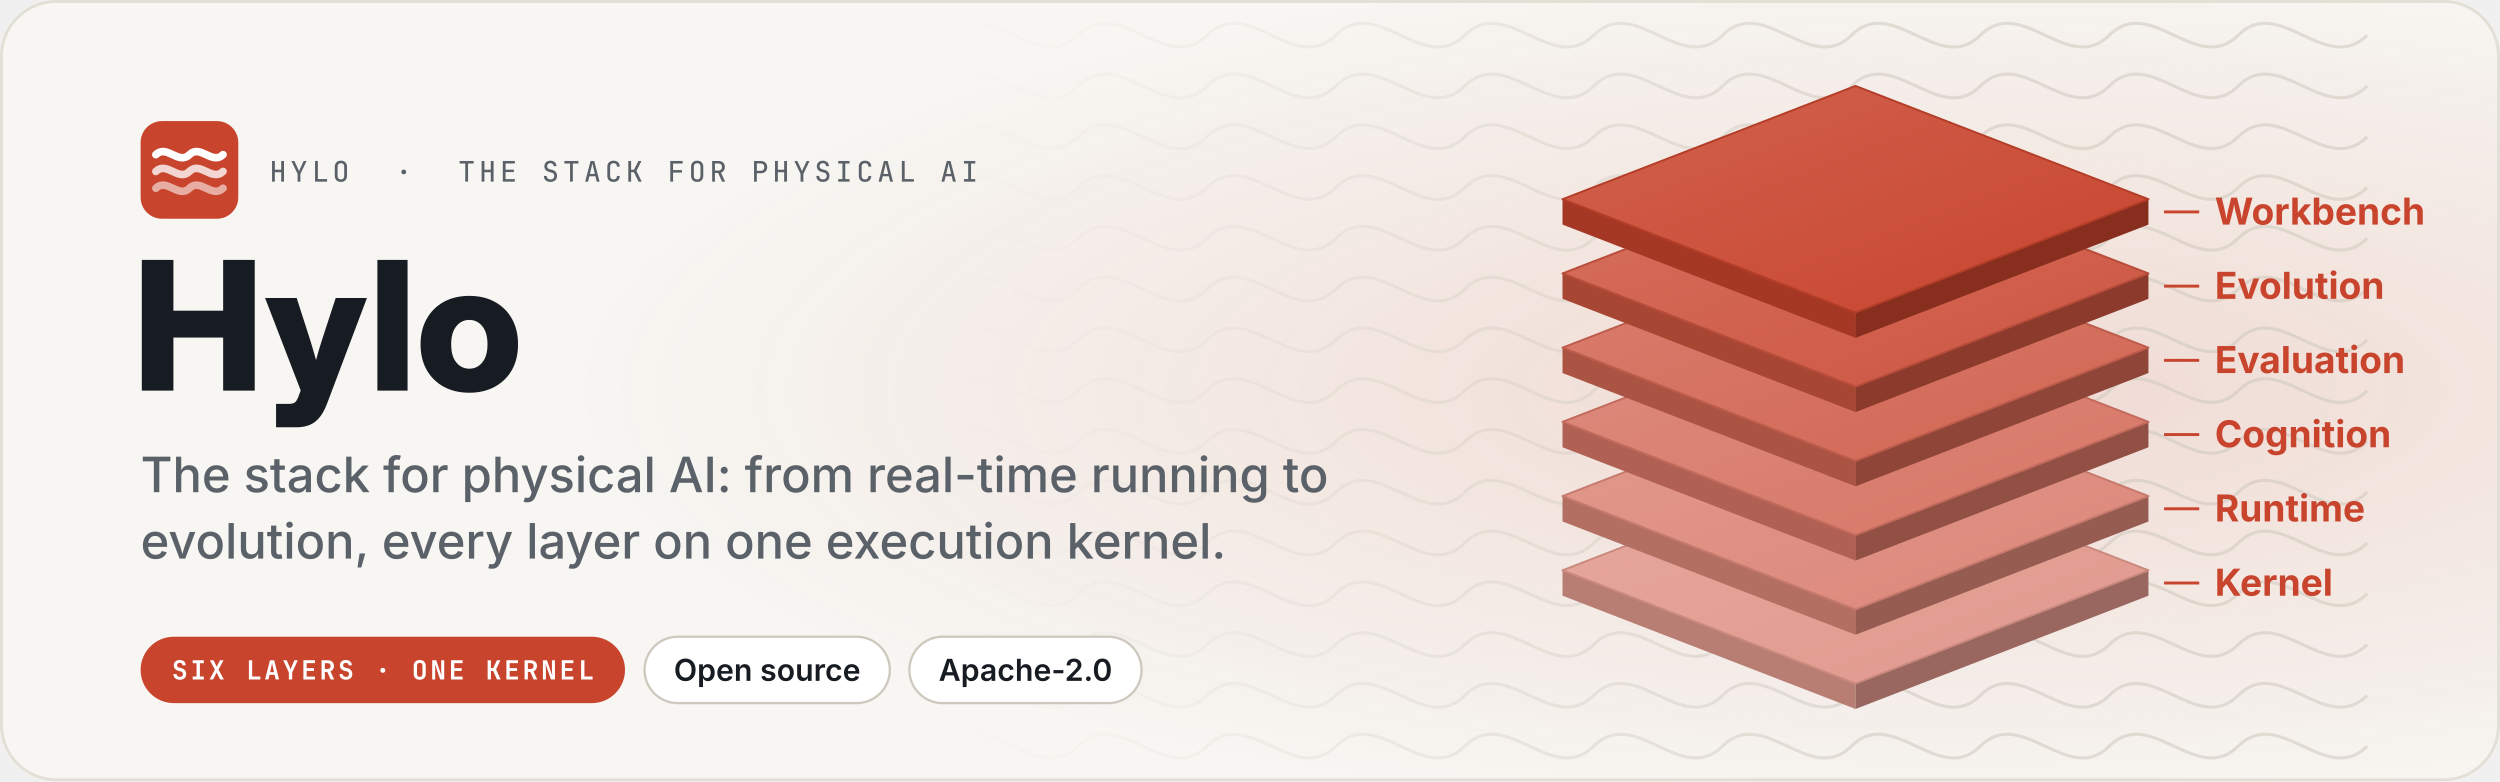
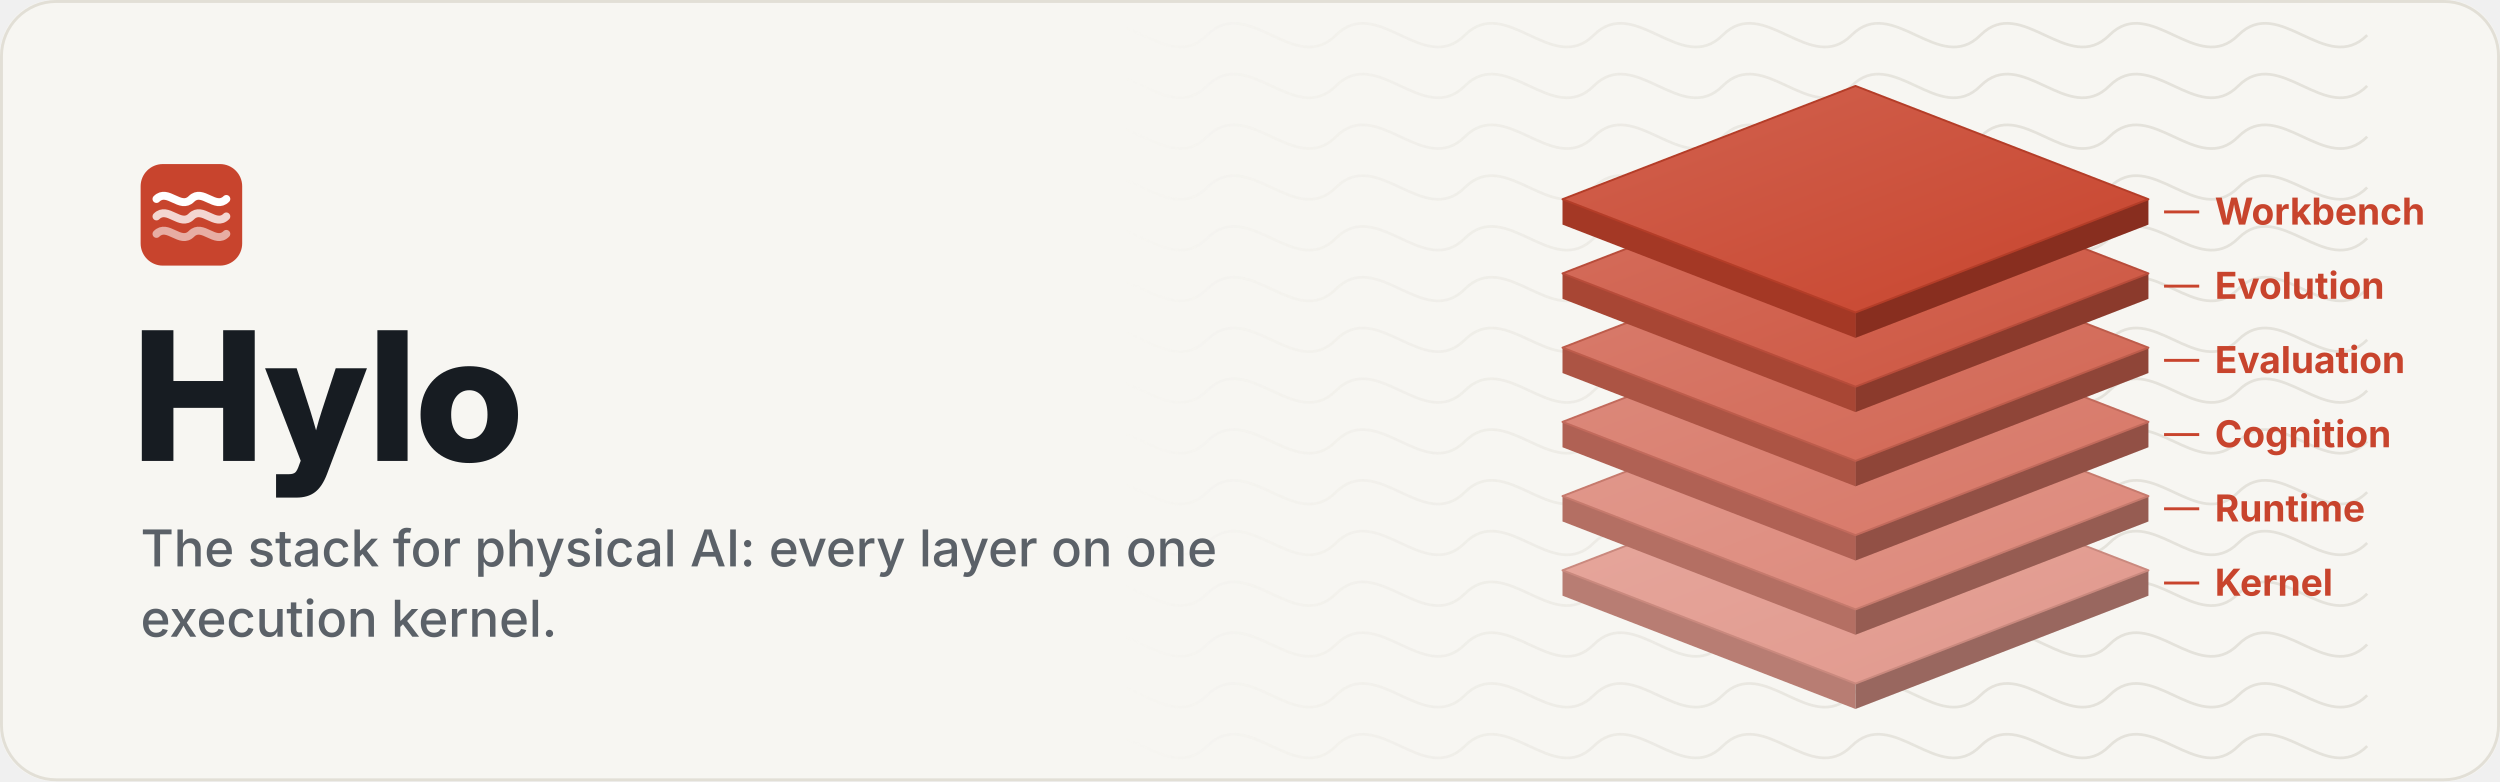
<svg xmlns="http://www.w3.org/2000/svg" viewBox="0 0 1280 400" width="1280" height="400" role="img" aria-labelledby="t d">
  <defs>
    <path id="b271" d="M135 0V1490H440V1083L435 744Q484 822 539 897Q594 972 668 1062L1033 1490H1406L849 845L1422 0H1061L638 644L440 426V0Z" />
    <path id="b384" d="M135 0V1490H716Q970 1490 1110 1358Q1249 1225 1249 1005Q1249 852 1181 744Q1113 635 985 581L1302 0H964L680 532H440V0ZM440 779H660Q934 779 934 1005Q934 1118 866 1178Q799 1238 659 1238H440Z" />
    <path id="b459" d="M449 0 49 1490H382L555 757Q578 654 598 537Q617 420 635 305Q655 420 676 537Q697 654 722 757L904 1490H1221L1402 757Q1427 655 1448 539Q1469 423 1489 309Q1507 423 1526 539Q1546 655 1569 757L1742 1490H2076L1675 0H1327L1129 762Q1109 843 1093 932Q1077 1022 1061 1118Q1047 1025 1032 936Q1017 846 995 762L798 0Z" />
    <path id="b507" d="M440 -22Q280 -22 174 62Q68 147 68 313Q68 438 128 509Q188 580 284 613Q380 646 490 656Q634 670 698 686Q761 701 761 756V761Q761 832 716 871Q670 910 586 910Q499 910 446 872Q393 835 375 781L100 827Q143 972 272 1052Q400 1132 587 1132Q707 1132 816 1094Q924 1056 992 972Q1061 889 1061 753V0H777V155H767Q726 77 645 28Q564 -22 440 -22ZM525 189Q630 189 696 250Q763 311 763 400V521Q745 508 704 498Q664 489 619 482Q574 474 541 470Q458 458 407 423Q356 388 356 321Q356 256 404 222Q451 189 525 189Z" />
    <path id="b578" d="M754 -19Q663 -19 600 12Q537 43 498 88Q458 134 437 179H423V0H128V1490H428V930H437Q457 974 496 1021Q534 1068 598 1100Q661 1132 756 1132Q880 1132 983 1068Q1086 1004 1148 876Q1209 748 1209 557Q1209 371 1149 242Q1089 114 986 48Q883 -19 754 -19ZM662 222Q779 222 840 316Q902 410 902 558Q902 705 841 798Q780 892 662 892Q546 892 484 801Q421 710 421 558Q421 406 484 314Q547 222 662 222Z" />
    <path id="b586" d="M628 -22Q459 -22 336 50Q214 123 148 252Q81 382 81 554Q81 727 148 857Q214 987 336 1060Q459 1132 628 1132Q827 1132 960 1032Q1093 933 1125 760L846 708Q827 795 772 846Q718 896 631 896Q511 896 449 802Q387 707 387 555Q387 405 449 310Q511 214 631 214Q718 214 774 266Q830 319 848 409L1127 358Q1095 181 962 80Q829 -22 628 -22Z" />
    <path id="b614" d="M633 -22Q462 -22 338 48Q214 118 148 247Q81 376 81 553Q81 726 148 856Q214 986 334 1059Q455 1132 618 1132Q764 1132 883 1070Q1002 1008 1072 882Q1143 756 1143 565V481H378Q383 344 454 274Q525 204 638 204Q717 204 774 238Q830 271 854 336L1126 285Q1085 146 956 62Q828 -22 633 -22ZM380 669H854Q843 778 784 842Q725 906 621 906Q513 906 451 840Q389 773 380 669Z" />
    <path id="b658" d="M625 -442Q415 -442 287 -365Q159 -288 122 -168L380 -96Q401 -143 458 -184Q514 -224 623 -224Q737 -224 803 -172Q869 -119 869 -8V198H846Q815 130 744 73Q672 16 536 16Q410 16 307 75Q204 134 142 255Q81 376 81 561Q81 750 144 877Q206 1004 310 1068Q413 1132 537 1132Q631 1132 695 1100Q759 1068 798 1021Q838 974 858 930H871V1118H1166V9Q1166 -142 1096 -242Q1027 -343 904 -392Q782 -442 625 -442ZM630 244Q745 244 808 328Q870 413 870 563Q870 712 808 802Q746 892 630 892Q512 892 450 800Q389 707 389 563Q389 416 451 330Q513 244 630 244Z" />
    <path id="b670" d="M428 647V0H128V1490H422V904Q471 1013 555 1072Q639 1132 763 1132Q937 1132 1042 1020Q1148 908 1148 711V0H847V659Q847 763 794 822Q740 881 645 881Q549 881 488 820Q428 758 428 647Z" />
    <path id="b689" d="M128 0V1118H428V0ZM278 1264Q210 1264 162 1309Q114 1354 114 1418Q114 1482 162 1527Q210 1572 278 1572Q346 1572 394 1527Q443 1482 443 1418Q443 1354 394 1309Q346 1264 278 1264Z" />
    <path id="b727" d="M128 0V1490H428V688H445L811 1118H1158L740 633L1179 0H826L514 456L428 359V0Z" />
    <path id="b73" d="M786 -20Q587 -20 431 70Q275 160 184 331Q94 502 94 744Q94 987 185 1158Q276 1330 433 1420Q590 1510 786 1510Q955 1510 1092 1448Q1229 1385 1317 1266Q1405 1148 1427 981H1118Q1097 1102 1008 1170Q920 1239 792 1239Q618 1239 511 1110Q404 981 404 744Q404 502 512 376Q619 251 791 251Q918 251 1008 320Q1097 388 1119 510H1428Q1411 371 1330 250Q1249 130 1112 55Q974 -20 786 -20Z" />
    <path id="b736" d="M428 1490V0H128V1490Z" />
    <path id="b766" d="M128 0V1118H406L418 901Q463 1023 550 1079Q637 1135 737 1135Q949 1135 1025 884Q1072 1013 1170 1074Q1269 1135 1384 1135Q1538 1135 1640 1036Q1741 936 1741 754V0H1441V697Q1441 791 1390 838Q1338 884 1263 884Q1178 884 1128 830Q1079 776 1079 688V0H789V705Q789 787 740 836Q692 884 615 884Q536 884 482 830Q428 777 428 676V0Z" />
    <path id="b773" d="M428 647V0H128V1118H411L415 887Q462 1004 548 1068Q634 1132 763 1132Q937 1132 1042 1020Q1147 908 1147 711V0H847V659Q847 763 794 822Q740 881 645 881Q549 881 488 820Q428 758 428 647Z" />
    <path id="b790" d="M628 -22Q460 -22 337 50Q214 123 148 252Q81 382 81 554Q81 727 148 857Q214 987 337 1060Q460 1132 628 1132Q796 1132 919 1060Q1042 987 1108 857Q1175 727 1175 554Q1175 382 1108 252Q1042 123 919 50Q796 -22 628 -22ZM628 214Q748 214 809 311Q870 408 870 555Q870 703 809 800Q748 896 628 896Q508 896 448 800Q387 703 387 555Q387 408 448 311Q508 214 628 214Z" />
    <path id="b852" d="M128 0V1118H418V923H430Q461 1026 534 1080Q606 1133 700 1133Q751 1133 797 1123V855Q777 861 738 866Q700 870 667 870Q563 870 496 805Q428 740 428 636V0Z" />
    <path id="b889" d="M683 1118V889H474V327Q474 223 576 223Q593 223 624 228Q654 232 671 236L714 11Q664 -4 614 -10Q565 -16 520 -16Q352 -16 263 66Q174 147 174 301V889H20V1118H174V1384H474V1118Z" />
    <path id="b915" d="M513 -14Q339 -14 234 98Q128 210 128 407V1118H428V459Q428 355 482 296Q536 237 630 237Q726 237 786 298Q847 360 847 471V1118H1148V0H864L860 232Q813 113 726 50Q640 -14 513 -14Z" />
    <path id="b95" d="M135 0V1490H1132V1237H440V877H1080V628H440V253H1134V0Z" />
    <path id="b980" d="M443 0 31 1118H350L538 538Q561 463 580 387Q600 311 618 233Q635 311 654 386Q672 462 696 538L882 1118H1197L784 0Z" />
    <path id="dx161" d="M96 0V1490H456V911H1023V1490H1383V0H1023V605H456V0Z" />
    <path id="dx736" d="M440 1490V0H96V1490Z" />
    <path id="dx790" d="M608 -24Q442 -24 317 44Q192 112 122 236Q52 360 52 528Q52 694 122 818Q192 943 317 1012Q442 1080 608 1080Q773 1080 898 1012Q1024 943 1094 818Q1163 694 1163 528Q1163 360 1094 236Q1024 113 898 44Q773 -24 608 -24ZM608 250Q698 250 756 322Q815 394 815 528Q815 662 756 734Q698 806 608 806Q518 806 460 734Q401 662 401 528Q401 394 459 322Q517 250 608 250Z" />
    <path id="dx998" d="M129 -418V-151H275Q329 -151 351 -128Q373 -104 392 -46L410 2L4 1056H364L520 570Q537 515 553 460Q569 405 585 349Q600 405 616 460Q633 515 650 570L809 1056H1165L710 -149Q656 -292 574 -355Q493 -418 360 -418Z" />
-     <path id="m1459" d="M805 724V533H143V724Z" />
-     <path id="m1501" d="M125 -371 213 214H450L285 -371Z" />
    <path id="m1502" d="M311 -15Q249 -15 206 28Q163 70 163 132Q163 194 206 237Q249 280 311 280Q373 280 416 237Q458 194 458 132Q458 70 416 28Q373 -15 311 -15Z" />
    <path id="m1505" d="M311 -15Q249 -15 206 28Q163 70 163 132Q163 194 206 237Q249 280 311 280Q373 280 416 237Q458 194 458 132Q458 70 416 28Q373 -15 311 -15ZM311 772Q249 772 206 814Q163 857 163 919Q163 981 206 1024Q249 1067 311 1067Q373 1067 416 1024Q458 981 458 919Q458 857 416 814Q373 772 311 772Z" />
    <path id="m197" d="M393 1490V0H165V1490Z" />
    <path id="m2" d="M51 0 581 1490H861L1401 0H1154L1017 393H431L298 0ZM496 583H950L864 829Q834 918 799 1036Q764 1153 720 1311Q676 1151 642 1032Q607 914 579 829Z" />
    <path id="m411" d="M90 1294V1490H1247V1294H784V0H555V1294Z" />
    <path id="m507" d="M461 -25Q354 -25 268 14Q183 54 133 130Q83 206 83 316Q83 411 120 472Q157 534 219 570Q281 605 358 623Q434 641 513 650Q661 667 728 680Q795 692 795 751V757Q795 850 740 902Q686 953 581 953Q471 953 408 905Q345 857 322 800L115 854Q153 954 224 1015Q295 1076 386 1104Q478 1132 578 1132Q645 1132 721 1116Q797 1100 864 1058Q931 1017 973 940Q1015 863 1015 742V0H802V153H791Q758 87 678 31Q597 -25 461 -25ZM510 152Q599 152 663 188Q727 223 762 280Q796 337 796 403V546Q780 530 728 518Q675 507 617 499Q559 491 525 487Q432 474 366 436Q299 399 299 313Q299 233 358 192Q418 152 510 152Z" />
    <path id="m586" d="M618 -23Q460 -23 343 49Q226 121 161 250Q96 380 96 553Q96 727 161 858Q226 988 343 1060Q460 1132 618 1132Q792 1132 918 1044Q1045 957 1086 802L877 752Q854 839 788 892Q721 946 619 946Q518 946 452 893Q385 840 352 750Q320 661 320 553Q320 446 352 358Q385 269 452 216Q518 163 619 163Q723 163 791 218Q859 274 881 365L1089 315Q1048 157 921 67Q794 -23 618 -23Z" />
    <path id="m614" d="M630 -23Q465 -23 345 48Q225 119 160 248Q96 377 96 551Q96 723 160 854Q223 985 339 1058Q455 1132 611 1132Q738 1132 852 1076Q967 1019 1038 896Q1110 772 1110 570V492H317Q323 330 409 244Q495 159 632 159Q724 159 790 199Q857 239 886 317L1093 268Q1053 137 931 57Q809 -23 630 -23ZM318 656H892Q880 788 810 869Q739 950 612 950Q480 950 404 864Q327 777 318 656Z" />
    <path id="m647" d="M702 1118V939H452V0H232V939H20V1118H232V1246Q232 1350 278 1420Q325 1490 400 1525Q476 1560 565 1560Q631 1560 678 1550Q726 1539 749 1530L698 1352Q682 1356 658 1362Q634 1368 600 1368Q521 1368 486 1329Q452 1290 452 1216V1118Z" />
-     <path id="m658" d="M616 -442Q422 -442 305 -371Q188 -300 141 -199L325 -112Q345 -144 378 -180Q412 -215 468 -240Q525 -265 615 -265Q742 -265 822 -204Q902 -144 902 -15V203H883Q863 166 828 123Q792 80 728 48Q665 17 563 17Q431 17 326 79Q220 141 158 262Q96 384 96 563Q96 741 158 868Q219 996 325 1064Q431 1132 566 1132Q669 1132 734 1098Q798 1063 834 1017Q871 971 890 936H906V1118H1121V-16Q1121 -163 1054 -257Q987 -351 873 -396Q759 -442 616 -442ZM614 200Q754 200 828 297Q903 394 903 566Q903 734 830 840Q756 945 614 945Q517 945 452 894Q386 844 354 758Q321 673 321 566Q321 402 396 301Q470 200 614 200Z" />
    <path id="m670" d="M368 662V0H148V1490H366V917Q419 1028 504 1080Q589 1132 704 1132Q875 1132 980 1024Q1085 917 1085 710V0H864V683Q864 804 801 872Q738 940 628 940Q516 940 442 868Q368 795 368 662Z" />
    <path id="m689" d="M148 0V1118H368V0ZM259 1289Q202 1289 162 1327Q121 1365 121 1419Q121 1474 162 1512Q202 1550 259 1550Q316 1550 357 1512Q398 1474 398 1419Q398 1365 357 1327Q316 1289 259 1289Z" />
    <path id="m727" d="M148 0V1490H368V646H388L829 1118H1093L643 636L1124 0H852L475 501L368 394V0Z" />
    <path id="m736" d="M368 1490V0H148V1490Z" />
-     <path id="m766" d="M148 0V1118H357L362 909Q405 1025 491 1081Q577 1137 677 1137Q786 1137 858 1075Q930 1013 963 902Q1005 1015 1102 1076Q1198 1137 1317 1137Q1416 1137 1496 1094Q1576 1051 1624 966Q1671 881 1671 754V0H1451V732Q1451 844 1388 894Q1326 944 1241 944Q1137 944 1078 880Q1018 816 1018 716V0H801V746Q801 836 744 890Q686 944 597 944Q505 944 436 880Q368 817 368 695V0Z" />
    <path id="m773" d="M368 662V0H148V1118H358L359 903Q411 1021 498 1076Q586 1132 704 1132Q875 1132 980 1024Q1084 917 1084 710V0H864V683Q864 804 801 872Q738 940 628 940Q516 940 442 868Q368 795 368 662Z" />
    <path id="m790" d="M618 -23Q461 -23 344 49Q226 121 161 250Q96 380 96 553Q96 727 161 858Q226 988 344 1060Q461 1132 618 1132Q776 1132 894 1060Q1011 988 1076 858Q1141 727 1141 553Q1141 380 1076 250Q1011 121 894 49Q776 -23 618 -23ZM618 163Q720 163 786 216Q853 270 886 358Q918 447 918 553Q918 660 886 750Q853 839 786 892Q720 946 618 946Q517 946 451 892Q385 839 352 750Q320 660 320 553Q320 447 352 358Q385 270 451 216Q517 163 618 163Z" />
    <path id="m843" d="M148 -418V1118H362V936H380Q399 970 434 1016Q470 1063 534 1098Q598 1132 703 1132Q837 1132 942 1064Q1048 996 1109 867Q1170 738 1170 556Q1170 376 1110 246Q1050 116 944 47Q839 -22 703 -22Q601 -22 537 12Q473 47 436 93Q400 139 380 175H368V-418ZM654 165Q750 165 814 217Q879 269 912 358Q945 447 945 558Q945 668 912 756Q880 843 816 894Q751 945 654 945Q512 945 438 838Q364 732 364 558Q364 383 439 274Q514 165 654 165Z" />
    <path id="m852" d="M148 0V1118H361V938H373Q403 1029 480 1082Q558 1134 656 1134Q677 1134 704 1132Q732 1130 749 1128V918Q737 921 703 926Q669 930 634 930Q519 930 444 860Q368 789 368 679V0Z" />
    <path id="m871" d="M549 -23Q367 -23 248 56Q128 134 98 283L305 326Q350 155 551 155Q658 155 720 200Q783 244 783 306Q783 412 626 447L438 490Q130 559 130 799Q130 899 186 974Q241 1049 338 1090Q436 1132 563 1132Q744 1132 847 1054Q950 977 986 853L789 810Q768 869 716 914Q664 958 565 958Q474 958 413 917Q352 876 352 813Q352 757 392 722Q433 688 525 667L705 627Q1010 558 1010 325Q1010 223 952 144Q893 66 789 22Q685 -23 549 -23Z" />
    <path id="m889" d="M626 1118V939H403V302Q403 235 432 204Q460 172 525 172Q543 172 570 176Q598 180 618 184L657 8Q622 -4 582 -10Q541 -15 503 -15Q351 -15 267 64Q183 142 183 284V939H20V1118H183V1384H403V1118Z" />
    <path id="m915" d="M529 -14Q358 -14 253 94Q148 201 148 408V1118H368V435Q368 314 432 246Q495 178 604 178Q716 178 790 250Q864 323 864 456V1118H1085V0H874L873 217Q820 95 732 40Q645 -14 529 -14Z" />
    <path id="m980" d="M468 0 46 1118H284L505 483Q531 409 551 336Q571 262 590 188Q608 261 628 335Q648 409 673 483L894 1118H1130L708 0Z" />
    <path id="m993" d="M57 0 439 574 80 1118H328L454 915Q490 856 519 802Q548 747 575 696Q602 747 630 802Q657 856 694 915L823 1118H1067L703 566L1084 0H837L687 238Q652 294 624 346Q595 398 568 448Q543 398 516 346Q489 294 454 238L302 0Z" />
    <path id="m998" d="M133 -402 187 -223 212 -229Q297 -252 356 -224Q416 -195 447 -87L471 -5L46 1118H284L505 483Q530 409 549 337Q568 265 586 193Q605 265 625 338Q645 410 671 483L896 1118H1132L646 -155Q595 -289 508 -358Q422 -426 287 -426Q235 -426 194 -418Q154 -411 133 -402Z" />
-     <path id="mono1" d="M46 0 235 730H366L554 0H453L407 190H193L147 0ZM213 272H387L335 490Q320 550 311 592Q302 634 300 649Q298 634 289 592Q280 550 266 491Z" />
-     <path id="mono122" d="M88 0V730H325Q395 730 446 703Q497 676 525 628Q553 579 553 512Q553 446 525 398Q497 349 446 322Q394 295 325 295H187V0ZM187 383H325Q383 383 417 418Q451 454 451 512Q451 571 417 606Q383 642 325 642H187Z" />
-     <path id="mono125" d="M89 0V730H315Q382 730 432 704Q482 677 510 630Q538 582 538 518Q538 444 500 391Q463 338 401 316L548 0H439L300 305H187V0ZM187 393H315Q371 393 404 427Q436 461 436 517Q436 574 403 608Q370 642 315 642H187Z" />
-     <path id="mono129" d="M304 -10Q196 -10 132 46Q68 103 68 202H167Q167 144 204 111Q241 78 304 78Q364 78 400 112Q435 145 435 201Q435 243 412 274Q389 306 347 317L239 346Q168 366 126 418Q85 471 85 543Q85 602 112 646Q138 691 186 716Q234 740 297 740Q361 740 410 716Q458 691 485 647Q512 603 512 545H414Q414 593 382 623Q349 653 297 653Q245 653 214 623Q182 593 182 545Q182 506 203 480Q224 453 262 442L373 412Q448 392 490 336Q532 279 532 201Q532 137 504 90Q476 42 424 16Q373 -10 304 -10Z" />
-     <path id="mono137" d="M251 0V640H53V730H547V640H350V0Z" />
-     <path id="mono168" d="M251 0V271L32 730H137L272 442Q284 416 292 395Q299 374 301 365Q304 374 312 395Q319 416 332 442L466 730H568L350 271V0Z" />
-     <path id="mono27" d="M308 -10Q207 -10 148 46Q88 103 88 202V529Q88 627 148 684Q207 740 308 740Q408 740 468 683Q527 626 527 529H428Q428 588 396 620Q364 652 308 652Q251 652 219 620Q187 588 187 529V202Q187 142 219 110Q251 78 308 78Q364 78 396 110Q428 142 428 202H527Q527 104 468 47Q408 -10 308 -10Z" />
-     <path id="mono37" d="M97 0V730H522V641H195V424H487V338H195V89H522V0Z" />
-     <path id="mono56" d="M91 0V730H527V639H188V409H501V319H190V0Z" />
-     <path id="mono64" d="M89 0V730H188V422H412V730H511V0H412V332H188V0Z" />
-     <path id="mono67" d="M101 0V90H250V640H101V730H499V640H350V90H499V0Z" />
-     <path id="mono81" d="M88 0V730H187V420H289L445 730H553L376 379L562 0H450L287 333H187V0Z" />
-     <path id="mono818" d="M300 259Q262 259 238 282Q215 305 215 341Q215 379 238 403Q262 427 300 427Q338 427 362 403Q385 379 385 341Q385 305 362 282Q338 259 300 259Z" />
-     <path id="mono83" d="M128 0V730H227V90H552V0Z" />
-     <path id="mono96" d="M300 -10Q200 -10 142 48Q84 106 84 212V519Q84 624 142 682Q200 740 300 740Q400 740 458 682Q516 625 516 519V212Q516 106 458 48Q400 -10 300 -10ZM300 78Q356 78 386 110Q417 142 417 202V529Q417 588 387 620Q357 652 300 652Q243 652 213 620Q183 588 183 529V202Q183 142 214 110Q244 78 300 78Z" />
-     <path id="monob1" d="M35 0 219 730H380L565 0H437L397 177H203L163 0ZM226 279H374L330 475Q319 524 311 564Q303 603 300 621Q297 603 289 564Q281 524 270 476Z" />
-     <path id="monob125" d="M77 0V730H307Q380 730 434 703Q487 676 517 628Q547 579 547 513Q547 440 511 386Q475 331 414 308L557 0H420L292 290H201V0ZM201 400H307Q360 400 390 429Q420 458 420 509Q420 560 390 590Q359 620 307 620H201Z" />
-     <path id="monob129" d="M303 -10Q229 -10 174 16Q118 42 88 90Q57 139 57 206H180Q180 157 214 128Q247 99 303 99Q357 99 388 128Q420 156 420 204Q420 240 400 268Q379 295 341 305L243 330Q164 350 118 405Q72 460 72 536Q72 629 133 684Q194 740 296 740Q365 740 416 715Q468 690 496 644Q524 599 524 538H402Q402 580 373 606Q344 632 296 632Q249 632 222 606Q194 581 194 540Q194 506 214 484Q233 462 268 452L369 427Q450 407 496 347Q543 287 543 204Q543 139 514 91Q484 43 430 16Q376 -10 303 -10Z" />
-     <path id="monob167" d="M28 0 230 374 40 730H180L272 547Q282 527 290 508Q298 490 302 480Q305 490 313 508Q321 527 331 547L424 730H560L370 377L572 0H432L329 202Q319 221 310 240Q302 260 298 271Q294 260 286 241Q278 222 268 202L164 0Z" />
-     <path id="monob168" d="M237 0V265L23 730H155L268 477Q281 447 290 418Q299 389 302 373Q306 389 314 418Q323 447 336 477L447 730H577L363 265V0Z" />
-     <path id="monob37" d="M88 0V730H526V620H211V430H491V324H211V110H526V0Z" />
-     <path id="monob67" d="M90 0V113H237V617H90V730H510V617H363V113H510V0Z" />
-     <path id="monob81" d="M76 0V730H201V432H287L426 730H561L397 382L569 0H430L286 323H201V0Z" />
-     <path id="monob818" d="M300 255Q258 255 232 280Q207 306 207 347Q207 388 232 414Q258 440 300 440Q342 440 368 414Q393 388 393 347Q393 306 368 280Q342 255 300 255Z" />
-     <path id="monob83" d="M121 0V730H246V113H556V0Z" />
-     <path id="monob90" d="M72 0V730H225L428 140Q425 172 422 216Q419 259 416 304Q414 349 414 384V730H528V0H375L174 590Q176 561 179 520Q182 479 184 436Q186 393 186 357V0Z" />
-     <path id="monob96" d="M300 -10Q195 -10 134 50Q72 110 72 216V514Q72 620 134 680Q195 740 300 740Q405 740 466 680Q528 620 528 515V216Q528 110 466 50Q405 -10 300 -10ZM300 100Q351 100 377 128Q403 155 403 206V524Q403 575 377 602Q351 630 300 630Q249 630 223 602Q197 575 197 524V206Q197 155 223 128Q249 100 300 100Z" />
-     <path id="sb1341" d="M676 -20Q404 -20 254 180Q103 381 103 744Q103 1106 254 1308Q405 1510 676 1510Q946 1510 1097 1308Q1248 1106 1248 744Q1248 381 1098 180Q947 -20 676 -20ZM676 204Q822 204 900 345Q979 486 979 744Q979 1003 900 1145Q822 1287 676 1287Q530 1287 451 1144Q372 1002 372 744Q372 486 450 345Q529 204 676 204Z" />
-     <path id="sb1343" d="M134 0V192L651 701Q760 812 817 891Q874 970 874 1065Q874 1170 804 1231Q733 1292 627 1292Q515 1292 448 1226Q381 1159 381 1044H126Q126 1185 190 1290Q255 1395 369 1452Q483 1510 630 1510Q779 1510 892 1454Q1005 1398 1068 1300Q1131 1203 1131 1078Q1131 996 1100 916Q1068 836 988 737Q908 638 763 498L504 234V223H1153V0Z" />
-     <path id="sb1459" d="M811 728V513H141V728Z" />
-     <path id="sb1502" d="M326 -17Q259 -17 212 29Q166 75 166 143Q166 210 212 256Q259 302 326 302Q394 302 440 256Q487 210 487 143Q487 75 440 29Q394 -17 326 -17Z" />
-     <path id="sb2" d="M50 0 570 1490H909L1441 0H1148L1021 369H464L342 0ZM535 584H948L883 774Q850 877 814 1002Q779 1127 737 1282Q697 1126 663 1000Q629 873 598 774Z" />
-     <path id="sb321" d="M788 -20Q592 -20 438 71Q283 162 193 333Q103 504 103 744Q103 985 193 1156Q283 1328 438 1419Q592 1510 788 1510Q983 1510 1138 1419Q1292 1328 1382 1156Q1471 985 1471 744Q1471 503 1382 332Q1292 162 1138 71Q983 -20 788 -20ZM788 219Q970 219 1086 354Q1202 489 1202 744Q1202 1000 1086 1136Q970 1271 788 1271Q605 1271 488 1136Q371 1000 371 744Q371 490 488 354Q605 219 788 219Z" />
-     <path id="sb507" d="M450 -23Q344 -23 259 16Q174 54 125 129Q76 204 76 314Q76 440 138 510Q199 579 296 610Q394 642 502 653Q648 669 713 682Q778 696 778 754V759Q778 841 728 886Q678 932 583 932Q485 932 427 889Q369 846 349 791L108 840Q157 988 286 1060Q414 1132 582 1132Q661 1132 742 1114Q822 1095 889 1052Q956 1008 997 934Q1038 859 1038 747V0H789V154H779Q742 82 661 30Q580 -23 450 -23ZM517 170Q637 170 708 239Q780 308 780 401V533Q762 519 716 508Q670 498 618 490Q567 483 533 478Q445 466 386 430Q328 394 328 317Q328 245 381 208Q434 170 517 170Z" />
-     <path id="sb586" d="M623 -23Q460 -23 340 50Q220 122 154 252Q89 381 89 553Q89 727 154 858Q220 988 340 1060Q460 1132 623 1132Q810 1132 940 1038Q1069 945 1105 781L862 730Q841 817 780 869Q719 921 625 921Q489 921 422 816Q354 711 354 554Q354 451 384 368Q414 285 474 236Q534 188 625 188Q721 188 782 242Q844 297 865 387L1108 336Q1072 169 942 73Q812 -23 623 -23Z" />
-     <path id="sb614" d="M632 -23Q463 -23 342 48Q220 119 154 248Q89 377 89 552Q89 724 154 854Q218 985 336 1058Q455 1132 615 1132Q751 1132 868 1072Q984 1013 1055 888Q1126 764 1126 568V486H348Q353 337 432 259Q510 181 635 181Q721 181 782 218Q844 255 870 326L1109 277Q1069 142 944 60Q818 -23 632 -23ZM349 663H873Q861 783 796 856Q732 928 616 928Q497 928 428 852Q358 775 349 663Z" />
-     <path id="sb670" d="M398 655V0H138V1490H394V911Q496 1132 733 1132Q906 1132 1011 1022Q1116 912 1116 711V0H855V671Q855 783 797 847Q739 911 637 911Q533 911 466 844Q398 777 398 655Z" />
-     <path id="sb773" d="M398 655V0H138V1118H384L387 895Q487 1132 733 1132Q906 1132 1010 1022Q1115 912 1115 711V0H855V671Q855 783 797 847Q739 911 637 911Q533 911 466 844Q398 777 398 655Z" />
-     <path id="sb790" d="M623 -23Q460 -23 340 50Q220 122 154 252Q89 381 89 553Q89 727 154 858Q220 988 340 1060Q460 1132 623 1132Q786 1132 906 1060Q1026 988 1092 858Q1158 727 1158 553Q1158 381 1092 252Q1026 122 906 50Q786 -23 623 -23ZM623 188Q714 188 774 237Q834 286 864 369Q894 452 894 554Q894 657 864 740Q834 823 774 872Q714 921 623 921Q533 921 473 872Q413 823 384 740Q354 657 354 554Q354 452 384 369Q413 286 473 237Q533 188 623 188Z" />
-     <path id="sb843" d="M138 -418V1118H392V933H409Q428 972 465 1018Q502 1065 566 1098Q630 1132 729 1132Q858 1132 962 1066Q1067 1000 1128 872Q1190 743 1190 557Q1190 373 1130 244Q1069 115 965 48Q861 -20 728 -20Q632 -20 568 12Q505 45 467 91Q429 137 409 177H398V-418ZM658 194Q788 194 856 298Q923 401 923 558Q923 714 856 816Q790 918 658 918Q529 918 461 820Q393 721 393 558Q393 395 462 294Q531 194 658 194Z" />
-     <path id="sb852" d="M138 0V1118H390V931H402Q432 1028 507 1080Q582 1133 678 1133Q728 1133 773 1126V887Q757 891 721 896Q685 900 650 900Q541 900 470 832Q398 765 398 658V0Z" />
-     <path id="sb871" d="M561 -23Q368 -23 242 60Q117 142 88 294L331 340Q375 176 566 176Q662 176 718 214Q775 253 775 310Q775 405 624 438L433 479Q119 547 119 792Q119 896 176 972Q233 1048 334 1090Q436 1132 570 1132Q760 1132 870 1053Q981 974 1015 844L783 798Q763 856 713 897Q663 938 573 938Q491 938 435 902Q379 865 379 808Q379 759 416 728Q452 696 538 677L728 637Q1041 570 1041 335Q1041 229 980 148Q919 68 810 22Q702 -23 561 -23Z" />
-     <path id="sb915" d="M521 -14Q348 -14 243 96Q138 206 138 407V1118H398V447Q398 335 456 271Q515 207 617 207Q721 207 788 274Q855 341 855 463V1118H1116V0H869L867 224Q767 -14 521 -14Z" />
    <clipPath id="cardclip">
      <rect width="1280" height="400" rx="28" />
    </clipPath>
-     <radialGradient id="glow" cx="0.78" cy="0.5" r="0.55">
-       <stop offset="0" stop-color="#c8442d" stop-opacity="0.16" />
-       <stop offset="1" stop-color="#c8442d" stop-opacity="0" />
-     </radialGradient>
    <linearGradient id="wavefade" x1="0" y1="0" x2="1" y2="0">
-       <stop offset="0.38" stop-color="#fff" stop-opacity="0" />
-       <stop offset="0.75" stop-color="#fff" stop-opacity="1" />
+       <stop offset="0.45" stop-color="#fff" stop-opacity="0" />
+       <stop offset="0.8" stop-color="#fff" stop-opacity="1" />
    </linearGradient>
    <mask id="wavemask">
      <rect width="1280" height="400" fill="url(#wavefade)" />
    </mask>
    <linearGradient id="slab5" x1="0" y1="0" x2="1" y2="1">
      <stop offset="0" stop-color="#e6a89e" />
      <stop offset="1" stop-color="#e1988c" />
    </linearGradient>
    <linearGradient id="slab4" x1="0" y1="0" x2="1" y2="1">
      <stop offset="0" stop-color="#e29a8e" />
      <stop offset="1" stop-color="#dc8779" />
    </linearGradient>
    <linearGradient id="slab3" x1="0" y1="0" x2="1" y2="1">
      <stop offset="0" stop-color="#dd8c7e" />
      <stop offset="1" stop-color="#d77666" />
    </linearGradient>
    <linearGradient id="slab2" x1="0" y1="0" x2="1" y2="1">
      <stop offset="0" stop-color="#d97e6f" />
      <stop offset="1" stop-color="#d26653" />
    </linearGradient>
    <linearGradient id="slab1" x1="0" y1="0" x2="1" y2="1">
      <stop offset="0" stop-color="#d5705f" />
      <stop offset="1" stop-color="#cd5540" />
    </linearGradient>
    <linearGradient id="slab0" x1="0" y1="0" x2="1" y2="1">
      <stop offset="0" stop-color="#d1624f" />
      <stop offset="1" stop-color="#c8442d" />
    </linearGradient>
  </defs>
  <g clip-path="url(#cardclip)">
    <rect x="0.0" y="0.0" width="1280.0" height="400.0" rx="0" fill="#f7f6f2" />
-     <rect x="0.0" y="0.0" width="1280.0" height="400.0" rx="0" fill="url(#glow)" />
-     <g mask="url(#wavemask)" fill="none" stroke="#cdc9be" stroke-width="1.6" opacity="0.55">
+     <g mask="url(#wavemask)" fill="none" stroke="#cdc9be" stroke-width="1.4" opacity="0.45">
      <path d="M420 18c21-21 45 21 66 0s45 21 66 0s45 21 66 0s45 21 66 0s45 21 66 0s45 21 66 0s45 21 66 0s45 21 66 0s45 21 66 0s45 21 66 0s45 21 66 0s45 21 66 0" />
      <path d="M420 44c21-21 45 21 66 0s45 21 66 0s45 21 66 0s45 21 66 0s45 21 66 0s45 21 66 0s45 21 66 0s45 21 66 0s45 21 66 0s45 21 66 0s45 21 66 0s45 21 66 0" />
      <path d="M420 70c21-21 45 21 66 0s45 21 66 0s45 21 66 0s45 21 66 0s45 21 66 0s45 21 66 0s45 21 66 0s45 21 66 0s45 21 66 0s45 21 66 0s45 21 66 0s45 21 66 0" />
      <path d="M420 96c21-21 45 21 66 0s45 21 66 0s45 21 66 0s45 21 66 0s45 21 66 0s45 21 66 0s45 21 66 0s45 21 66 0s45 21 66 0s45 21 66 0s45 21 66 0s45 21 66 0" />
      <path d="M420 122c21-21 45 21 66 0s45 21 66 0s45 21 66 0s45 21 66 0s45 21 66 0s45 21 66 0s45 21 66 0s45 21 66 0s45 21 66 0s45 21 66 0s45 21 66 0s45 21 66 0" />
      <path d="M420 148c21-21 45 21 66 0s45 21 66 0s45 21 66 0s45 21 66 0s45 21 66 0s45 21 66 0s45 21 66 0s45 21 66 0s45 21 66 0s45 21 66 0s45 21 66 0s45 21 66 0" />
      <path d="M420 174c21-21 45 21 66 0s45 21 66 0s45 21 66 0s45 21 66 0s45 21 66 0s45 21 66 0s45 21 66 0s45 21 66 0s45 21 66 0s45 21 66 0s45 21 66 0s45 21 66 0" />
      <path d="M420 200c21-21 45 21 66 0s45 21 66 0s45 21 66 0s45 21 66 0s45 21 66 0s45 21 66 0s45 21 66 0s45 21 66 0s45 21 66 0s45 21 66 0s45 21 66 0s45 21 66 0" />
      <path d="M420 226c21-21 45 21 66 0s45 21 66 0s45 21 66 0s45 21 66 0s45 21 66 0s45 21 66 0s45 21 66 0s45 21 66 0s45 21 66 0s45 21 66 0s45 21 66 0s45 21 66 0" />
      <path d="M420 252c21-21 45 21 66 0s45 21 66 0s45 21 66 0s45 21 66 0s45 21 66 0s45 21 66 0s45 21 66 0s45 21 66 0s45 21 66 0s45 21 66 0s45 21 66 0s45 21 66 0" />
      <path d="M420 278c21-21 45 21 66 0s45 21 66 0s45 21 66 0s45 21 66 0s45 21 66 0s45 21 66 0s45 21 66 0s45 21 66 0s45 21 66 0s45 21 66 0s45 21 66 0s45 21 66 0" />
      <path d="M420 304c21-21 45 21 66 0s45 21 66 0s45 21 66 0s45 21 66 0s45 21 66 0s45 21 66 0s45 21 66 0s45 21 66 0s45 21 66 0s45 21 66 0s45 21 66 0s45 21 66 0" />
      <path d="M420 330c21-21 45 21 66 0s45 21 66 0s45 21 66 0s45 21 66 0s45 21 66 0s45 21 66 0s45 21 66 0s45 21 66 0s45 21 66 0s45 21 66 0s45 21 66 0s45 21 66 0" />
      <path d="M420 356c21-21 45 21 66 0s45 21 66 0s45 21 66 0s45 21 66 0s45 21 66 0s45 21 66 0s45 21 66 0s45 21 66 0s45 21 66 0s45 21 66 0s45 21 66 0s45 21 66 0" />
      <path d="M420 382c21-21 45 21 66 0s45 21 66 0s45 21 66 0s45 21 66 0s45 21 66 0s45 21 66 0s45 21 66 0s45 21 66 0s45 21 66 0s45 21 66 0s45 21 66 0s45 21 66 0" />
      <path d="M420 408c21-21 45 21 66 0s45 21 66 0s45 21 66 0s45 21 66 0s45 21 66 0s45 21 66 0s45 21 66 0s45 21 66 0s45 21 66 0s45 21 66 0s45 21 66 0s45 21 66 0" />
    </g>
  </g>
  <rect x="0.75" y="0.75" width="1278.5" height="398.5" rx="28" fill="none" stroke="#e2dfd6" stroke-width="1.5" />
  <polygon points="800.0,292.0 950.0,350.0 950.0,363.0 800.0,305.0" fill="#b87d73" />
  <polygon points="950.0,350.0 1100.0,292.0 1100.0,305.0 950.0,363.0" fill="#99675f" />
  <polygon points="950.0,234.0 1100.0,292.0 950.0,350.0 800.0,292.0" fill="url(#slab5)" stroke="#ca897e" stroke-width="1" stroke-linejoin="round" />
  <line x1="1108" y1="298.5" x2="1126" y2="298.5" stroke="#c8442d" stroke-width="1.5" />
  <g transform="translate(1134.0 305.0) scale(0.00928 -0.00928)" fill="#c8442d">
    <use href="#b271" x="0" />
    <use href="#b614" x="1392" />
    <use href="#b852" x="2612" />
    <use href="#b773" x="3461" />
    <use href="#b614" x="4736" />
    <use href="#b736" x="5956" />
  </g>
  <polygon points="800.0,254.0 950.0,312.0 950.0,325.0 800.0,267.0" fill="#b46f63" />
  <polygon points="950.0,312.0 1100.0,254.0 1100.0,267.0 950.0,325.0" fill="#965c52" />
  <polygon points="950.0,196.0 1100.0,254.0 950.0,312.0 800.0,254.0" fill="url(#slab4)" stroke="#c67a6d" stroke-width="1" stroke-linejoin="round" />
  <line x1="1108" y1="260.5" x2="1126" y2="260.5" stroke="#c8442d" stroke-width="1.5" />
  <g transform="translate(1134.0 267.0) scale(0.00928 -0.00928)" fill="#c8442d">
    <use href="#b384" x="0" />
    <use href="#b915" x="1345" />
    <use href="#b773" x="2620" />
    <use href="#b889" x="3895" />
    <use href="#b689" x="4645" />
    <use href="#b766" x="5200" />
    <use href="#b614" x="7069" />
  </g>
  <polygon points="800.0,216.0 950.0,274.0 950.0,287.0 800.0,229.0" fill="#b06154" />
  <polygon points="950.0,274.0 1100.0,216.0 1100.0,229.0 950.0,287.0" fill="#925045" />
  <polygon points="950.0,158.0 1100.0,216.0 950.0,274.0 800.0,216.0" fill="url(#slab3)" stroke="#c26a5c" stroke-width="1" stroke-linejoin="round" />
  <line x1="1108" y1="222.5" x2="1126" y2="222.5" stroke="#c8442d" stroke-width="1.5" />
  <g transform="translate(1134.0 229.0) scale(0.00928 -0.00928)" fill="#c8442d">
    <use href="#b73" x="0" />
    <use href="#b790" x="1515" />
    <use href="#b658" x="2771" />
    <use href="#b773" x="4065" />
    <use href="#b689" x="5340" />
    <use href="#b889" x="5895" />
    <use href="#b689" x="6645" />
    <use href="#b790" x="7200" />
    <use href="#b773" x="8456" />
  </g>
  <polygon points="800.0,178.0 950.0,236.0 950.0,249.0 800.0,191.0" fill="#ac5444" />
  <polygon points="950.0,236.0 1100.0,178.0 1100.0,191.0 950.0,249.0" fill="#8f4538" />
  <polygon points="950.0,120.0 1100.0,178.0 950.0,236.0 800.0,178.0" fill="url(#slab2)" stroke="#bd5c4b" stroke-width="1" stroke-linejoin="round" />
  <line x1="1108" y1="184.5" x2="1126" y2="184.5" stroke="#c8442d" stroke-width="1.5" />
  <g transform="translate(1134.0 191.0) scale(0.00928 -0.00928)" fill="#c8442d">
    <use href="#b95" x="0" />
    <use href="#b980" x="1244" />
    <use href="#b507" x="2452" />
    <use href="#b736" x="3641" />
    <use href="#b915" x="4196" />
    <use href="#b507" x="5471" />
    <use href="#b889" x="6660" />
    <use href="#b689" x="7410" />
    <use href="#b790" x="7965" />
    <use href="#b773" x="9221" />
  </g>
  <polygon points="800.0,140.0 950.0,198.0 950.0,211.0 800.0,153.0" fill="#a84634" />
  <polygon points="950.0,198.0 1100.0,140.0 1100.0,153.0 950.0,211.0" fill="#8b3a2c" />
  <polygon points="950.0,82.0 1100.0,140.0 950.0,198.0 800.0,140.0" fill="url(#slab1)" stroke="#b84c3a" stroke-width="1" stroke-linejoin="round" />
  <line x1="1108" y1="146.5" x2="1126" y2="146.5" stroke="#c8442d" stroke-width="1.5" />
  <g transform="translate(1134.0 153.0) scale(0.00928 -0.00928)" fill="#c8442d">
    <use href="#b95" x="0" />
    <use href="#b980" x="1244" />
    <use href="#b790" x="2435" />
    <use href="#b736" x="3691" />
    <use href="#b915" x="4246" />
    <use href="#b889" x="5521" />
    <use href="#b689" x="6271" />
    <use href="#b790" x="6826" />
    <use href="#b773" x="8082" />
  </g>
  <polygon points="800.0,102.0 950.0,160.0 950.0,173.0 800.0,115.0" fill="#a43825" />
  <polygon points="950.0,160.0 1100.0,102.0 1100.0,115.0 950.0,173.0" fill="#882e1f" />
  <polygon points="950.0,44.0 1100.0,102.0 950.0,160.0 800.0,102.0" fill="url(#slab0)" stroke="#b43d28" stroke-width="1" stroke-linejoin="round" />
  <line x1="1108" y1="108.5" x2="1126" y2="108.5" stroke="#c8442d" stroke-width="1.5" />
  <g transform="translate(1134.0 115.0) scale(0.00928 -0.00928)" fill="#c8442d">
    <use href="#b459" x="0" />
    <use href="#b790" x="2023" />
    <use href="#b852" x="3279" />
    <use href="#b727" x="4145" />
    <use href="#b578" x="5333" />
    <use href="#b614" x="6624" />
    <use href="#b773" x="7844" />
    <use href="#b586" x="9119" />
    <use href="#b670" x="10324" />
  </g>
-   <g transform="translate(72 62) scale(0.7812)">
+   <g transform="translate(72 84) scale(0.8125)">
    <rect width="64" height="64" rx="14" fill="#c8442d" />
    <g fill="none" stroke="#ffffff" stroke-width="5" stroke-linecap="round">
      <path d="M10 22c7-7 15 7 22 0s15 7 22 0" />
      <path d="M10 33c7-7 15 7 22 0s15 7 22 0" opacity=".78" />
      <path d="M10 44c7-7 15 7 22 0s15 7 22 0" opacity=".56" />
    </g>
  </g>
-   <g transform="translate(138.0 93.0) scale(0.0145 -0.0145)" fill="#5b6168">
-     <use href="#mono64" x="0" />
-     <use href="#mono168" x="740" />
-     <use href="#mono83" x="1480" />
-     <use href="#mono96" x="2220" />
-     <use href="#mono818" x="4440" />
-     <use href="#mono137" x="6660" />
-     <use href="#mono64" x="7400" />
-     <use href="#mono37" x="8140" />
-     <use href="#mono129" x="9620" />
-     <use href="#mono137" x="10360" />
-     <use href="#mono1" x="11100" />
-     <use href="#mono27" x="11840" />
-     <use href="#mono81" x="12580" />
-     <use href="#mono56" x="14060" />
-     <use href="#mono96" x="14800" />
-     <use href="#mono125" x="15540" />
-     <use href="#mono122" x="17020" />
-     <use href="#mono64" x="17760" />
-     <use href="#mono168" x="18500" />
-     <use href="#mono129" x="19240" />
-     <use href="#mono67" x="19980" />
-     <use href="#mono27" x="20720" />
-     <use href="#mono1" x="21460" />
-     <use href="#mono83" x="22200" />
-     <use href="#mono1" x="23680" />
-     <use href="#mono67" x="24420" />
-   </g>
-   <g transform="translate(68.3 200.0) scale(0.04492 -0.04492)" fill="#171c22">
+   <g transform="translate(68.3 236.0) scale(0.04492 -0.04492)" fill="#171c22">
    <use href="#dx161" x="0" />
    <use href="#dx998" x="1497" />
    <use href="#dx736" x="2685" />
    <use href="#dx790" x="3221" />
  </g>
-   <g transform="translate(72.0 252.0) scale(0.01221 -0.01221)" fill="#5b6168">
+   <g transform="translate(72.0 290.0) scale(0.0127 -0.0127)" fill="#5b6168">
    <use href="#m411" x="0" />
    <use href="#m670" x="1337" />
    <use href="#m614" x="2569" />
    <use href="#m871" x="4318" />
    <use href="#m889" x="5421" />
    <use href="#m507" x="6128" />
    <use href="#m586" x="7291" />
    <use href="#m727" x="8473" />
    <use href="#m647" x="10164" />
    <use href="#m790" x="10886" />
    <use href="#m852" x="12123" />
    <use href="#m843" x="13461" />
    <use href="#m670" x="14727" />
    <use href="#m998" x="15927" />
    <use href="#m871" x="17105" />
    <use href="#m689" x="18208" />
    <use href="#m586" x="18724" />
    <use href="#m507" x="19926" />
    <use href="#m736" x="21089" />
    <use href="#m2" x="22151" />
    <use href="#m197" x="23603" />
    <use href="#m1505" x="24161" />
-     <use href="#m647" x="25328" />
-     <use href="#m852" x="26105" />
-     <use href="#m790" x="26858" />
-     <use href="#m766" x="28095" />
-     <use href="#m852" x="30460" />
-     <use href="#m614" x="31213" />
-     <use href="#m507" x="32436" />
-     <use href="#m736" x="33599" />
-     <use href="#m1459" x="34115" />
-     <use href="#m889" x="35062" />
-     <use href="#m689" x="35759" />
-     <use href="#m766" x="36275" />
-     <use href="#m614" x="38094" />
-     <use href="#m852" x="39843" />
-     <use href="#m915" x="40635" />
-     <use href="#m773" x="41867" />
-     <use href="#m773" x="43099" />
-     <use href="#m689" x="44331" />
-     <use href="#m773" x="44847" />
-     <use href="#m658" x="46079" />
-     <use href="#m889" x="47894" />
-     <use href="#m790" x="48571" />
-   </g>
-   <g transform="translate(72.0 286.0) scale(0.01221 -0.01221)" fill="#5b6168">
+     <use href="#m614" x="25328" />
+     <use href="#m980" x="26492" />
+     <use href="#m614" x="27630" />
+     <use href="#m852" x="28833" />
+     <use href="#m998" x="29657" />
+     <use href="#m736" x="31381" />
+     <use href="#m507" x="31897" />
+     <use href="#m998" x="33028" />
+     <use href="#m614" x="34167" />
+     <use href="#m852" x="35370" />
+     <use href="#m790" x="36708" />
+     <use href="#m773" x="37945" />
+     <use href="#m790" x="39723" />
+     <use href="#m773" x="40960" />
+     <use href="#m614" x="42192" />
+   </g>
+   <g transform="translate(72.0 326.0) scale(0.0127 -0.0127)" fill="#5b6168">
    <use href="#m614" x="0" />
-     <use href="#m980" x="1164" />
-     <use href="#m790" x="2302" />
-     <use href="#m736" x="3539" />
-     <use href="#m915" x="4055" />
-     <use href="#m889" x="5287" />
-     <use href="#m689" x="5984" />
-     <use href="#m790" x="6500" />
-     <use href="#m773" x="7737" />
-     <use href="#m1501" x="8969" />
-     <use href="#m614" x="10115" />
-     <use href="#m980" x="11279" />
-     <use href="#m614" x="12417" />
-     <use href="#m852" x="13620" />
-     <use href="#m998" x="14444" />
-     <use href="#m736" x="16168" />
-     <use href="#m507" x="16684" />
-     <use href="#m998" x="17815" />
-     <use href="#m614" x="18954" />
-     <use href="#m852" x="20157" />
-     <use href="#m790" x="21495" />
-     <use href="#m773" x="22732" />
-     <use href="#m790" x="24510" />
-     <use href="#m773" x="25747" />
-     <use href="#m614" x="26979" />
-     <use href="#m614" x="28728" />
-     <use href="#m993" x="29887" />
-     <use href="#m614" x="30984" />
-     <use href="#m586" x="32187" />
-     <use href="#m915" x="33369" />
-     <use href="#m889" x="34601" />
-     <use href="#m689" x="35298" />
-     <use href="#m790" x="35814" />
-     <use href="#m773" x="37051" />
-     <use href="#m727" x="38829" />
-     <use href="#m614" x="39928" />
-     <use href="#m852" x="41131" />
-     <use href="#m773" x="41949" />
-     <use href="#m614" x="43181" />
-     <use href="#m736" x="44384" />
-     <use href="#m1502" x="44900" />
-   </g>
-   <rect x="72.0" y="326.0" width="248.0" height="34.0" rx="17.0" fill="#c8442d" />
-   <g transform="translate(88.0 347.9) scale(0.0135 -0.0135)" fill="#ffffff">
-     <use href="#monob129" x="0" />
-     <use href="#monob67" x="700" />
-     <use href="#monob167" x="1400" />
-     <use href="#monob83" x="2800" />
-     <use href="#monob1" x="3500" />
-     <use href="#monob168" x="4200" />
-     <use href="#monob37" x="4900" />
-     <use href="#monob125" x="5600" />
-     <use href="#monob129" x="6300" />
-     <use href="#monob818" x="7700" />
-     <use href="#monob96" x="9100" />
-     <use href="#monob90" x="9800" />
-     <use href="#monob37" x="10500" />
-     <use href="#monob81" x="11900" />
-     <use href="#monob37" x="12600" />
-     <use href="#monob125" x="13300" />
-     <use href="#monob90" x="14000" />
-     <use href="#monob37" x="14700" />
-     <use href="#monob83" x="15400" />
-   </g>
-   <rect x="330.0" y="326.0" width="125.6" height="34.0" rx="17.0" fill="#ffffff" stroke="#cdc9be" stroke-width="1.2" />
-   <g transform="translate(345.0 348.6) scale(0.00757 -0.00757)" fill="#171c22">
-     <use href="#sb321" x="0" />
-     <use href="#sb843" x="1574" />
-     <use href="#sb614" x="2852" />
-     <use href="#sb773" x="4063" />
-     <use href="#sb871" x="5832" />
-     <use href="#sb790" x="6957" />
-     <use href="#sb915" x="8204" />
-     <use href="#sb852" x="9458" />
-     <use href="#sb586" x="10226" />
-     <use href="#sb614" x="11419" />
-   </g>
-   <rect x="465.6" y="326.0" width="118.9" height="34.0" rx="17.0" fill="#ffffff" stroke="#cdc9be" stroke-width="1.2" />
-   <g transform="translate(480.6 348.6) scale(0.00757 -0.00757)" fill="#171c22">
-     <use href="#sb2" x="0" />
-     <use href="#sb843" x="1490" />
-     <use href="#sb507" x="2788" />
-     <use href="#sb586" x="3964" />
-     <use href="#sb670" x="5157" />
-     <use href="#sb614" x="6411" />
-     <use href="#sb1459" x="7622" />
-     <use href="#sb1343" x="8523" />
-     <use href="#sb1502" x="9799" />
-     <use href="#sb1341" x="10395" />
+     <use href="#m993" x="1159" />
+     <use href="#m614" x="2256" />
+     <use href="#m586" x="3459" />
+     <use href="#m915" x="4641" />
+     <use href="#m889" x="5873" />
+     <use href="#m689" x="6570" />
+     <use href="#m790" x="7086" />
+     <use href="#m773" x="8323" />
+     <use href="#m727" x="10101" />
+     <use href="#m614" x="11200" />
+     <use href="#m852" x="12403" />
+     <use href="#m773" x="13221" />
+     <use href="#m614" x="14453" />
+     <use href="#m736" x="15656" />
+     <use href="#m1502" x="16172" />
  </g>
</svg>
